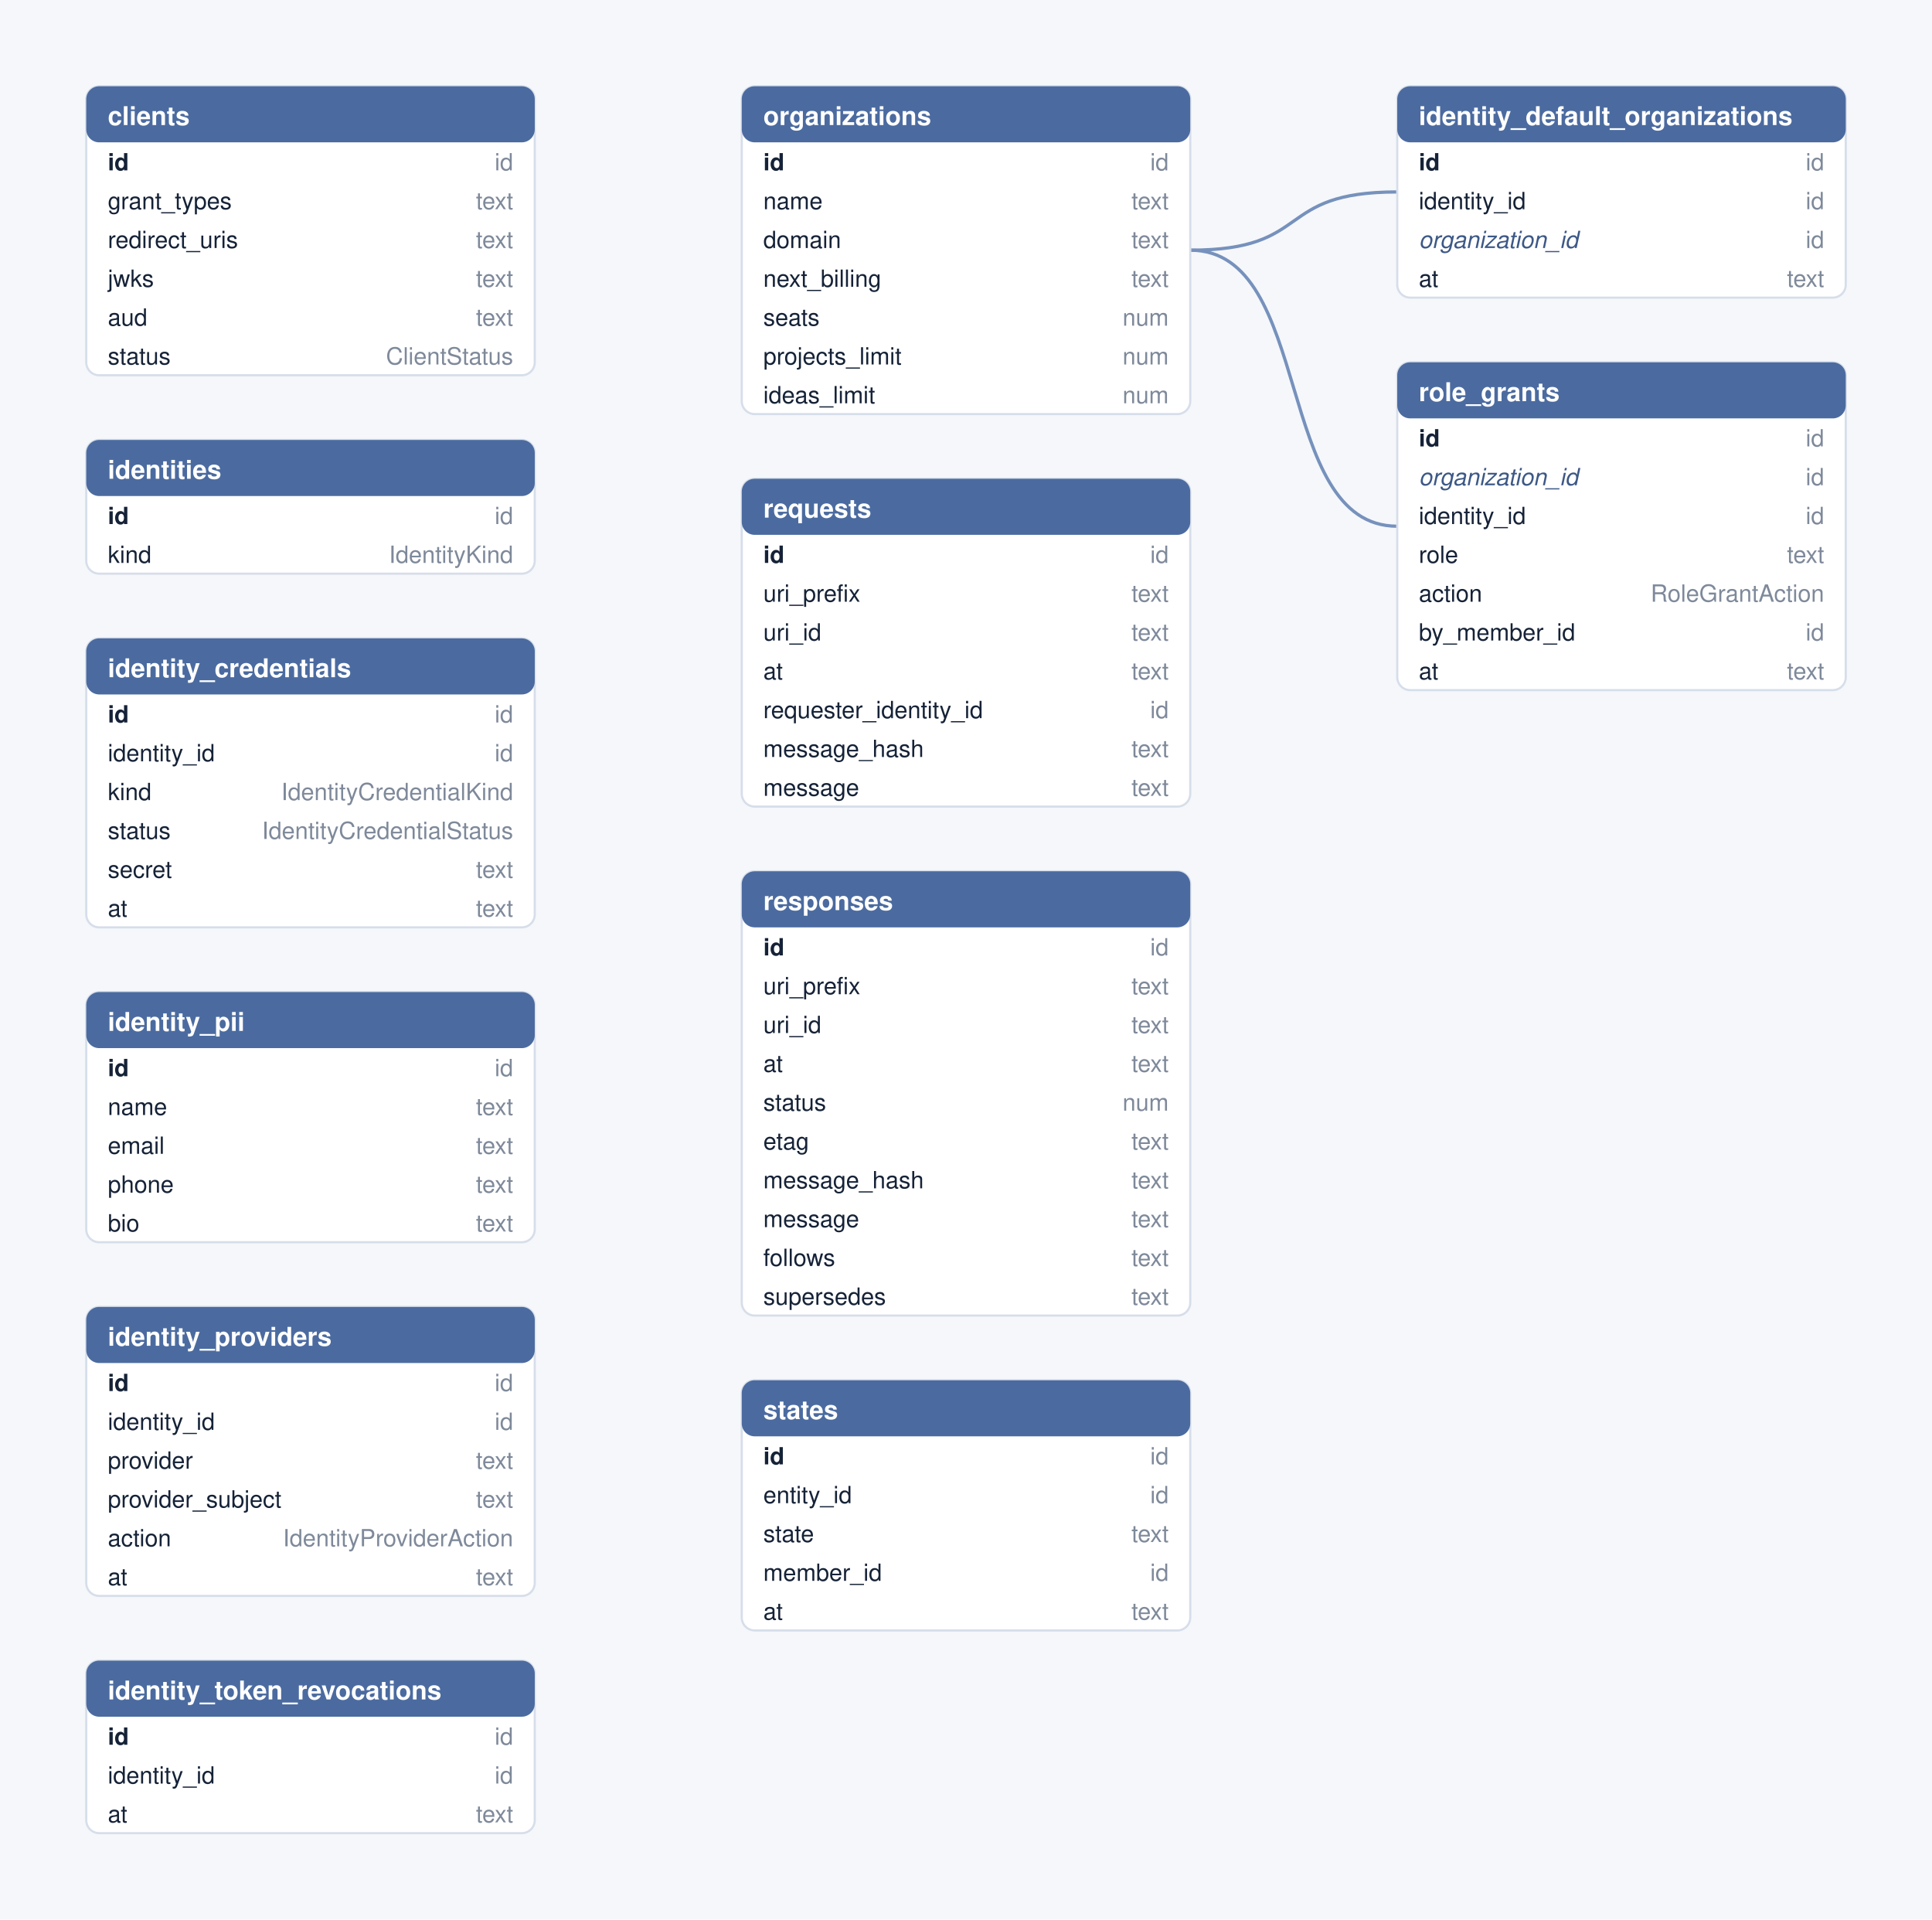
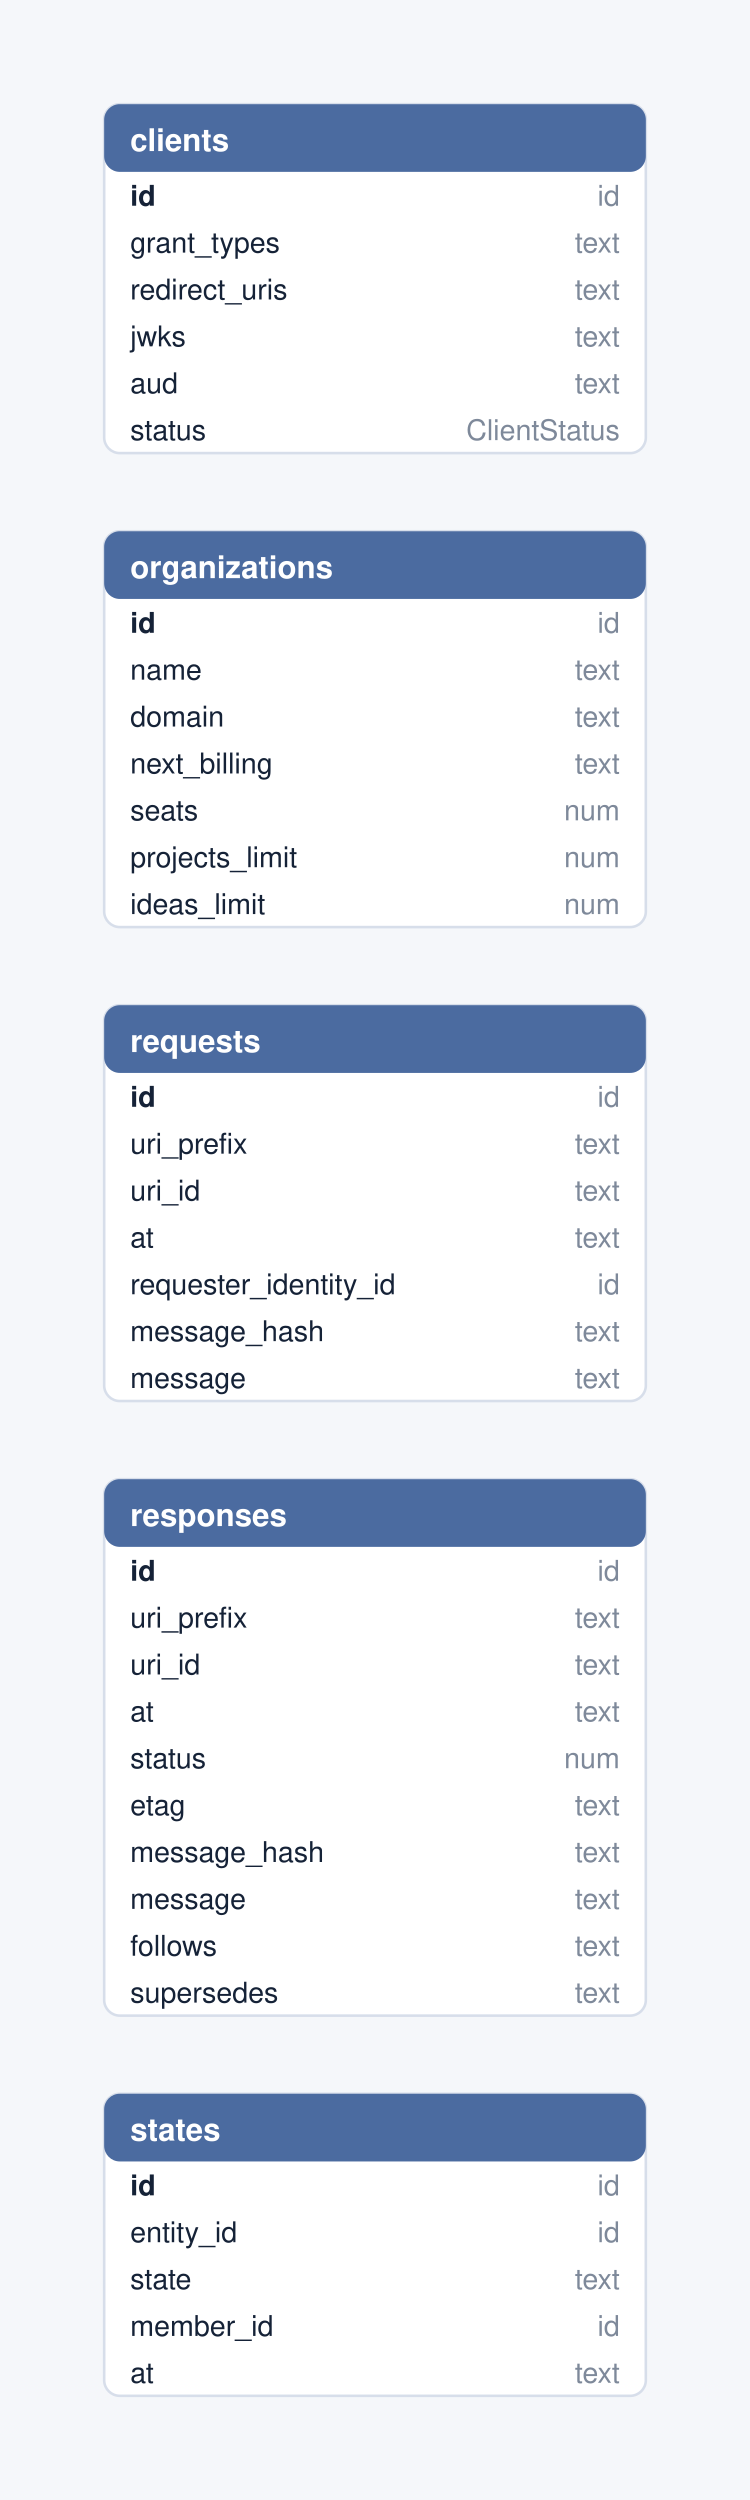
- <svg xmlns="http://www.w3.org/2000/svg" viewBox="0 0 896 890" width="896" height="890">
+ <svg xmlns="http://www.w3.org/2000/svg" viewBox="0 0 288 960" width="288" height="960">
  <defs>
    <style>
      text { font-family: ui-sans-serif, system-ui,
        'Segoe UI', Helvetica, Arial, sans-serif; }
      .box { fill: hsl(0 0% 100%);
        stroke: hsl(217 30% 88%); stroke-width: 1; }
      .head { fill: hsl(217 36% 46%); }
      .thead { fill: hsl(0 0% 100%); font-size: 12px;
        font-weight: 700; }
      .col, .pk, .fk, .type { font-size: 11px; }
      .col { fill: hsl(217 45% 15%); }
      .pk { fill: hsl(217 45% 15%); font-weight: 700; }
      .fk { fill: hsl(217 38% 38%);
        font-style: italic; }
      .type { fill: hsl(217 12% 55%);
        text-anchor: end; }
      .edge { fill: none; stroke: hsl(217 34% 60%);
        stroke-width: 1.5; }
    </style>
  </defs>
-   <rect x="0" y="0" width="896" height="890" fill="hsl(217 30% 97%)" />
-   <path class="edge" d="M 648 89 C 590.4 89, 609.6 116, 552 116" />
-   <path class="edge" d="M 648 244 C 590.4 244, 609.6 116, 552 116" />
-   <g class="table">
-     <rect class="box" x="40" y="204" width="208" height="62" rx="6" />
-     <rect class="head" x="40" y="204" width="208" height="26" rx="6" />
-     <text class="thead" x="50" y="222">identities</text>
-     <text class="pk" x="50" y="243">id</text>
-     <text class="type" x="238" y="243">id</text>
-     <text class="col" x="50" y="261">kind</text>
-     <text class="type" x="238" y="261">IdentityKind</text>
-   </g>
-   <g class="table">
-     <rect class="box" x="40" y="460" width="208" height="116" rx="6" />
-     <rect class="head" x="40" y="460" width="208" height="26" rx="6" />
-     <text class="thead" x="50" y="478">identity_pii</text>
-     <text class="pk" x="50" y="499">id</text>
-     <text class="type" x="238" y="499">id</text>
-     <text class="col" x="50" y="517">name</text>
-     <text class="type" x="238" y="517">text</text>
-     <text class="col" x="50" y="535">email</text>
-     <text class="type" x="238" y="535">text</text>
-     <text class="col" x="50" y="553">phone</text>
-     <text class="type" x="238" y="553">text</text>
-     <text class="col" x="50" y="571">bio</text>
-     <text class="type" x="238" y="571">text</text>
-   </g>
-   <g class="table">
-     <rect class="box" x="40" y="296" width="208" height="134" rx="6" />
-     <rect class="head" x="40" y="296" width="208" height="26" rx="6" />
-     <text class="thead" x="50" y="314">identity_credentials</text>
-     <text class="pk" x="50" y="335">id</text>
-     <text class="type" x="238" y="335">id</text>
-     <text class="col" x="50" y="353">identity_id</text>
-     <text class="type" x="238" y="353">id</text>
-     <text class="col" x="50" y="371">kind</text>
-     <text class="type" x="238" y="371">IdentityCredentialKind</text>
-     <text class="col" x="50" y="389">status</text>
-     <text class="type" x="238" y="389">IdentityCredentialStatus</text>
-     <text class="col" x="50" y="407">secret</text>
-     <text class="type" x="238" y="407">text</text>
-     <text class="col" x="50" y="425">at</text>
-     <text class="type" x="238" y="425">text</text>
-   </g>
-   <g class="table">
-     <rect class="box" x="40" y="770" width="208" height="80" rx="6" />
-     <rect class="head" x="40" y="770" width="208" height="26" rx="6" />
-     <text class="thead" x="50" y="788">identity_token_revocations</text>
-     <text class="pk" x="50" y="809">id</text>
-     <text class="type" x="238" y="809">id</text>
-     <text class="col" x="50" y="827">identity_id</text>
-     <text class="type" x="238" y="827">id</text>
-     <text class="col" x="50" y="845">at</text>
-     <text class="type" x="238" y="845">text</text>
-   </g>
-   <g class="table">
-     <rect class="box" x="648" y="40" width="208" height="98" rx="6" />
-     <rect class="head" x="648" y="40" width="208" height="26" rx="6" />
-     <text class="thead" x="658" y="58">identity_default_organizations</text>
-     <text class="pk" x="658" y="79">id</text>
-     <text class="type" x="846" y="79">id</text>
-     <text class="col" x="658" y="97">identity_id</text>
-     <text class="type" x="846" y="97">id</text>
-     <text class="fk" x="658" y="115">organization_id</text>
-     <text class="type" x="846" y="115">id</text>
-     <text class="col" x="658" y="133">at</text>
-     <text class="type" x="846" y="133">text</text>
-   </g>
-   <g class="table">
-     <rect class="box" x="648" y="168" width="208" height="152" rx="6" />
-     <rect class="head" x="648" y="168" width="208" height="26" rx="6" />
-     <text class="thead" x="658" y="186">role_grants</text>
-     <text class="pk" x="658" y="207">id</text>
-     <text class="type" x="846" y="207">id</text>
-     <text class="fk" x="658" y="225">organization_id</text>
-     <text class="type" x="846" y="225">id</text>
-     <text class="col" x="658" y="243">identity_id</text>
-     <text class="type" x="846" y="243">id</text>
-     <text class="col" x="658" y="261">role</text>
-     <text class="type" x="846" y="261">text</text>
-     <text class="col" x="658" y="279">action</text>
-     <text class="type" x="846" y="279">RoleGrantAction</text>
-     <text class="col" x="658" y="297">by_member_id</text>
-     <text class="type" x="846" y="297">id</text>
-     <text class="col" x="658" y="315">at</text>
-     <text class="type" x="846" y="315">text</text>
-   </g>
+   <rect x="0" y="0" width="288" height="960" fill="hsl(217 30% 97%)" />
  <g class="table">
    <rect class="box" x="40" y="40" width="208" height="134" rx="6" />
    <rect class="head" x="40" y="40" width="208" height="26" rx="6" />
    <text class="thead" x="50" y="58">clients</text>
    <text class="pk" x="50" y="79">id</text>
    <text class="type" x="238" y="79">id</text>
    <text class="col" x="50" y="97">grant_types</text>
    <text class="type" x="238" y="97">text</text>
    <text class="col" x="50" y="115">redirect_uris</text>
    <text class="type" x="238" y="115">text</text>
    <text class="col" x="50" y="133">jwks</text>
    <text class="type" x="238" y="133">text</text>
    <text class="col" x="50" y="151">aud</text>
    <text class="type" x="238" y="151">text</text>
    <text class="col" x="50" y="169">status</text>
    <text class="type" x="238" y="169">ClientStatus</text>
  </g>
  <g class="table">
-     <rect class="box" x="40" y="606" width="208" height="134" rx="6" />
-     <rect class="head" x="40" y="606" width="208" height="26" rx="6" />
-     <text class="thead" x="50" y="624">identity_providers</text>
-     <text class="pk" x="50" y="645">id</text>
-     <text class="type" x="238" y="645">id</text>
-     <text class="col" x="50" y="663">identity_id</text>
-     <text class="type" x="238" y="663">id</text>
-     <text class="col" x="50" y="681">provider</text>
-     <text class="type" x="238" y="681">text</text>
-     <text class="col" x="50" y="699">provider_subject</text>
-     <text class="type" x="238" y="699">text</text>
-     <text class="col" x="50" y="717">action</text>
-     <text class="type" x="238" y="717">IdentityProviderAction</text>
-     <text class="col" x="50" y="735">at</text>
-     <text class="type" x="238" y="735">text</text>
+     <rect class="box" x="40" y="204" width="208" height="152" rx="6" />
+     <rect class="head" x="40" y="204" width="208" height="26" rx="6" />
+     <text class="thead" x="50" y="222">organizations</text>
+     <text class="pk" x="50" y="243">id</text>
+     <text class="type" x="238" y="243">id</text>
+     <text class="col" x="50" y="261">name</text>
+     <text class="type" x="238" y="261">text</text>
+     <text class="col" x="50" y="279">domain</text>
+     <text class="type" x="238" y="279">text</text>
+     <text class="col" x="50" y="297">next_billing</text>
+     <text class="type" x="238" y="297">text</text>
+     <text class="col" x="50" y="315">seats</text>
+     <text class="type" x="238" y="315">num</text>
+     <text class="col" x="50" y="333">projects_limit</text>
+     <text class="type" x="238" y="333">num</text>
+     <text class="col" x="50" y="351">ideas_limit</text>
+     <text class="type" x="238" y="351">num</text>
  </g>
  <g class="table">
-     <rect class="box" x="344" y="40" width="208" height="152" rx="6" />
-     <rect class="head" x="344" y="40" width="208" height="26" rx="6" />
-     <text class="thead" x="354" y="58">organizations</text>
-     <text class="pk" x="354" y="79">id</text>
-     <text class="type" x="542" y="79">id</text>
-     <text class="col" x="354" y="97">name</text>
-     <text class="type" x="542" y="97">text</text>
-     <text class="col" x="354" y="115">domain</text>
-     <text class="type" x="542" y="115">text</text>
-     <text class="col" x="354" y="133">next_billing</text>
-     <text class="type" x="542" y="133">text</text>
-     <text class="col" x="354" y="151">seats</text>
-     <text class="type" x="542" y="151">num</text>
-     <text class="col" x="354" y="169">projects_limit</text>
-     <text class="type" x="542" y="169">num</text>
-     <text class="col" x="354" y="187">ideas_limit</text>
-     <text class="type" x="542" y="187">num</text>
+     <rect class="box" x="40" y="386" width="208" height="152" rx="6" />
+     <rect class="head" x="40" y="386" width="208" height="26" rx="6" />
+     <text class="thead" x="50" y="404">requests</text>
+     <text class="pk" x="50" y="425">id</text>
+     <text class="type" x="238" y="425">id</text>
+     <text class="col" x="50" y="443">uri_prefix</text>
+     <text class="type" x="238" y="443">text</text>
+     <text class="col" x="50" y="461">uri_id</text>
+     <text class="type" x="238" y="461">text</text>
+     <text class="col" x="50" y="479">at</text>
+     <text class="type" x="238" y="479">text</text>
+     <text class="col" x="50" y="497">requester_identity_id</text>
+     <text class="type" x="238" y="497">id</text>
+     <text class="col" x="50" y="515">message_hash</text>
+     <text class="type" x="238" y="515">text</text>
+     <text class="col" x="50" y="533">message</text>
+     <text class="type" x="238" y="533">text</text>
  </g>
  <g class="table">
-     <rect class="box" x="344" y="222" width="208" height="152" rx="6" />
-     <rect class="head" x="344" y="222" width="208" height="26" rx="6" />
-     <text class="thead" x="354" y="240">requests</text>
-     <text class="pk" x="354" y="261">id</text>
-     <text class="type" x="542" y="261">id</text>
-     <text class="col" x="354" y="279">uri_prefix</text>
-     <text class="type" x="542" y="279">text</text>
-     <text class="col" x="354" y="297">uri_id</text>
-     <text class="type" x="542" y="297">text</text>
-     <text class="col" x="354" y="315">at</text>
-     <text class="type" x="542" y="315">text</text>
-     <text class="col" x="354" y="333">requester_identity_id</text>
-     <text class="type" x="542" y="333">id</text>
-     <text class="col" x="354" y="351">message_hash</text>
-     <text class="type" x="542" y="351">text</text>
-     <text class="col" x="354" y="369">message</text>
-     <text class="type" x="542" y="369">text</text>
+     <rect class="box" x="40" y="568" width="208" height="206" rx="6" />
+     <rect class="head" x="40" y="568" width="208" height="26" rx="6" />
+     <text class="thead" x="50" y="586">responses</text>
+     <text class="pk" x="50" y="607">id</text>
+     <text class="type" x="238" y="607">id</text>
+     <text class="col" x="50" y="625">uri_prefix</text>
+     <text class="type" x="238" y="625">text</text>
+     <text class="col" x="50" y="643">uri_id</text>
+     <text class="type" x="238" y="643">text</text>
+     <text class="col" x="50" y="661">at</text>
+     <text class="type" x="238" y="661">text</text>
+     <text class="col" x="50" y="679">status</text>
+     <text class="type" x="238" y="679">num</text>
+     <text class="col" x="50" y="697">etag</text>
+     <text class="type" x="238" y="697">text</text>
+     <text class="col" x="50" y="715">message_hash</text>
+     <text class="type" x="238" y="715">text</text>
+     <text class="col" x="50" y="733">message</text>
+     <text class="type" x="238" y="733">text</text>
+     <text class="col" x="50" y="751">follows</text>
+     <text class="type" x="238" y="751">text</text>
+     <text class="col" x="50" y="769">supersedes</text>
+     <text class="type" x="238" y="769">text</text>
  </g>
  <g class="table">
-     <rect class="box" x="344" y="404" width="208" height="206" rx="6" />
-     <rect class="head" x="344" y="404" width="208" height="26" rx="6" />
-     <text class="thead" x="354" y="422">responses</text>
-     <text class="pk" x="354" y="443">id</text>
-     <text class="type" x="542" y="443">id</text>
-     <text class="col" x="354" y="461">uri_prefix</text>
-     <text class="type" x="542" y="461">text</text>
-     <text class="col" x="354" y="479">uri_id</text>
-     <text class="type" x="542" y="479">text</text>
-     <text class="col" x="354" y="497">at</text>
-     <text class="type" x="542" y="497">text</text>
-     <text class="col" x="354" y="515">status</text>
-     <text class="type" x="542" y="515">num</text>
-     <text class="col" x="354" y="533">etag</text>
-     <text class="type" x="542" y="533">text</text>
-     <text class="col" x="354" y="551">message_hash</text>
-     <text class="type" x="542" y="551">text</text>
-     <text class="col" x="354" y="569">message</text>
-     <text class="type" x="542" y="569">text</text>
-     <text class="col" x="354" y="587">follows</text>
-     <text class="type" x="542" y="587">text</text>
-     <text class="col" x="354" y="605">supersedes</text>
-     <text class="type" x="542" y="605">text</text>
-   </g>
-   <g class="table">
-     <rect class="box" x="344" y="640" width="208" height="116" rx="6" />
-     <rect class="head" x="344" y="640" width="208" height="26" rx="6" />
-     <text class="thead" x="354" y="658">states</text>
-     <text class="pk" x="354" y="679">id</text>
-     <text class="type" x="542" y="679">id</text>
-     <text class="col" x="354" y="697">entity_id</text>
-     <text class="type" x="542" y="697">id</text>
-     <text class="col" x="354" y="715">state</text>
-     <text class="type" x="542" y="715">text</text>
-     <text class="col" x="354" y="733">member_id</text>
-     <text class="type" x="542" y="733">id</text>
-     <text class="col" x="354" y="751">at</text>
-     <text class="type" x="542" y="751">text</text>
+     <rect class="box" x="40" y="804" width="208" height="116" rx="6" />
+     <rect class="head" x="40" y="804" width="208" height="26" rx="6" />
+     <text class="thead" x="50" y="822">states</text>
+     <text class="pk" x="50" y="843">id</text>
+     <text class="type" x="238" y="843">id</text>
+     <text class="col" x="50" y="861">entity_id</text>
+     <text class="type" x="238" y="861">id</text>
+     <text class="col" x="50" y="879">state</text>
+     <text class="type" x="238" y="879">text</text>
+     <text class="col" x="50" y="897">member_id</text>
+     <text class="type" x="238" y="897">id</text>
+     <text class="col" x="50" y="915">at</text>
+     <text class="type" x="238" y="915">text</text>
  </g>
</svg>
